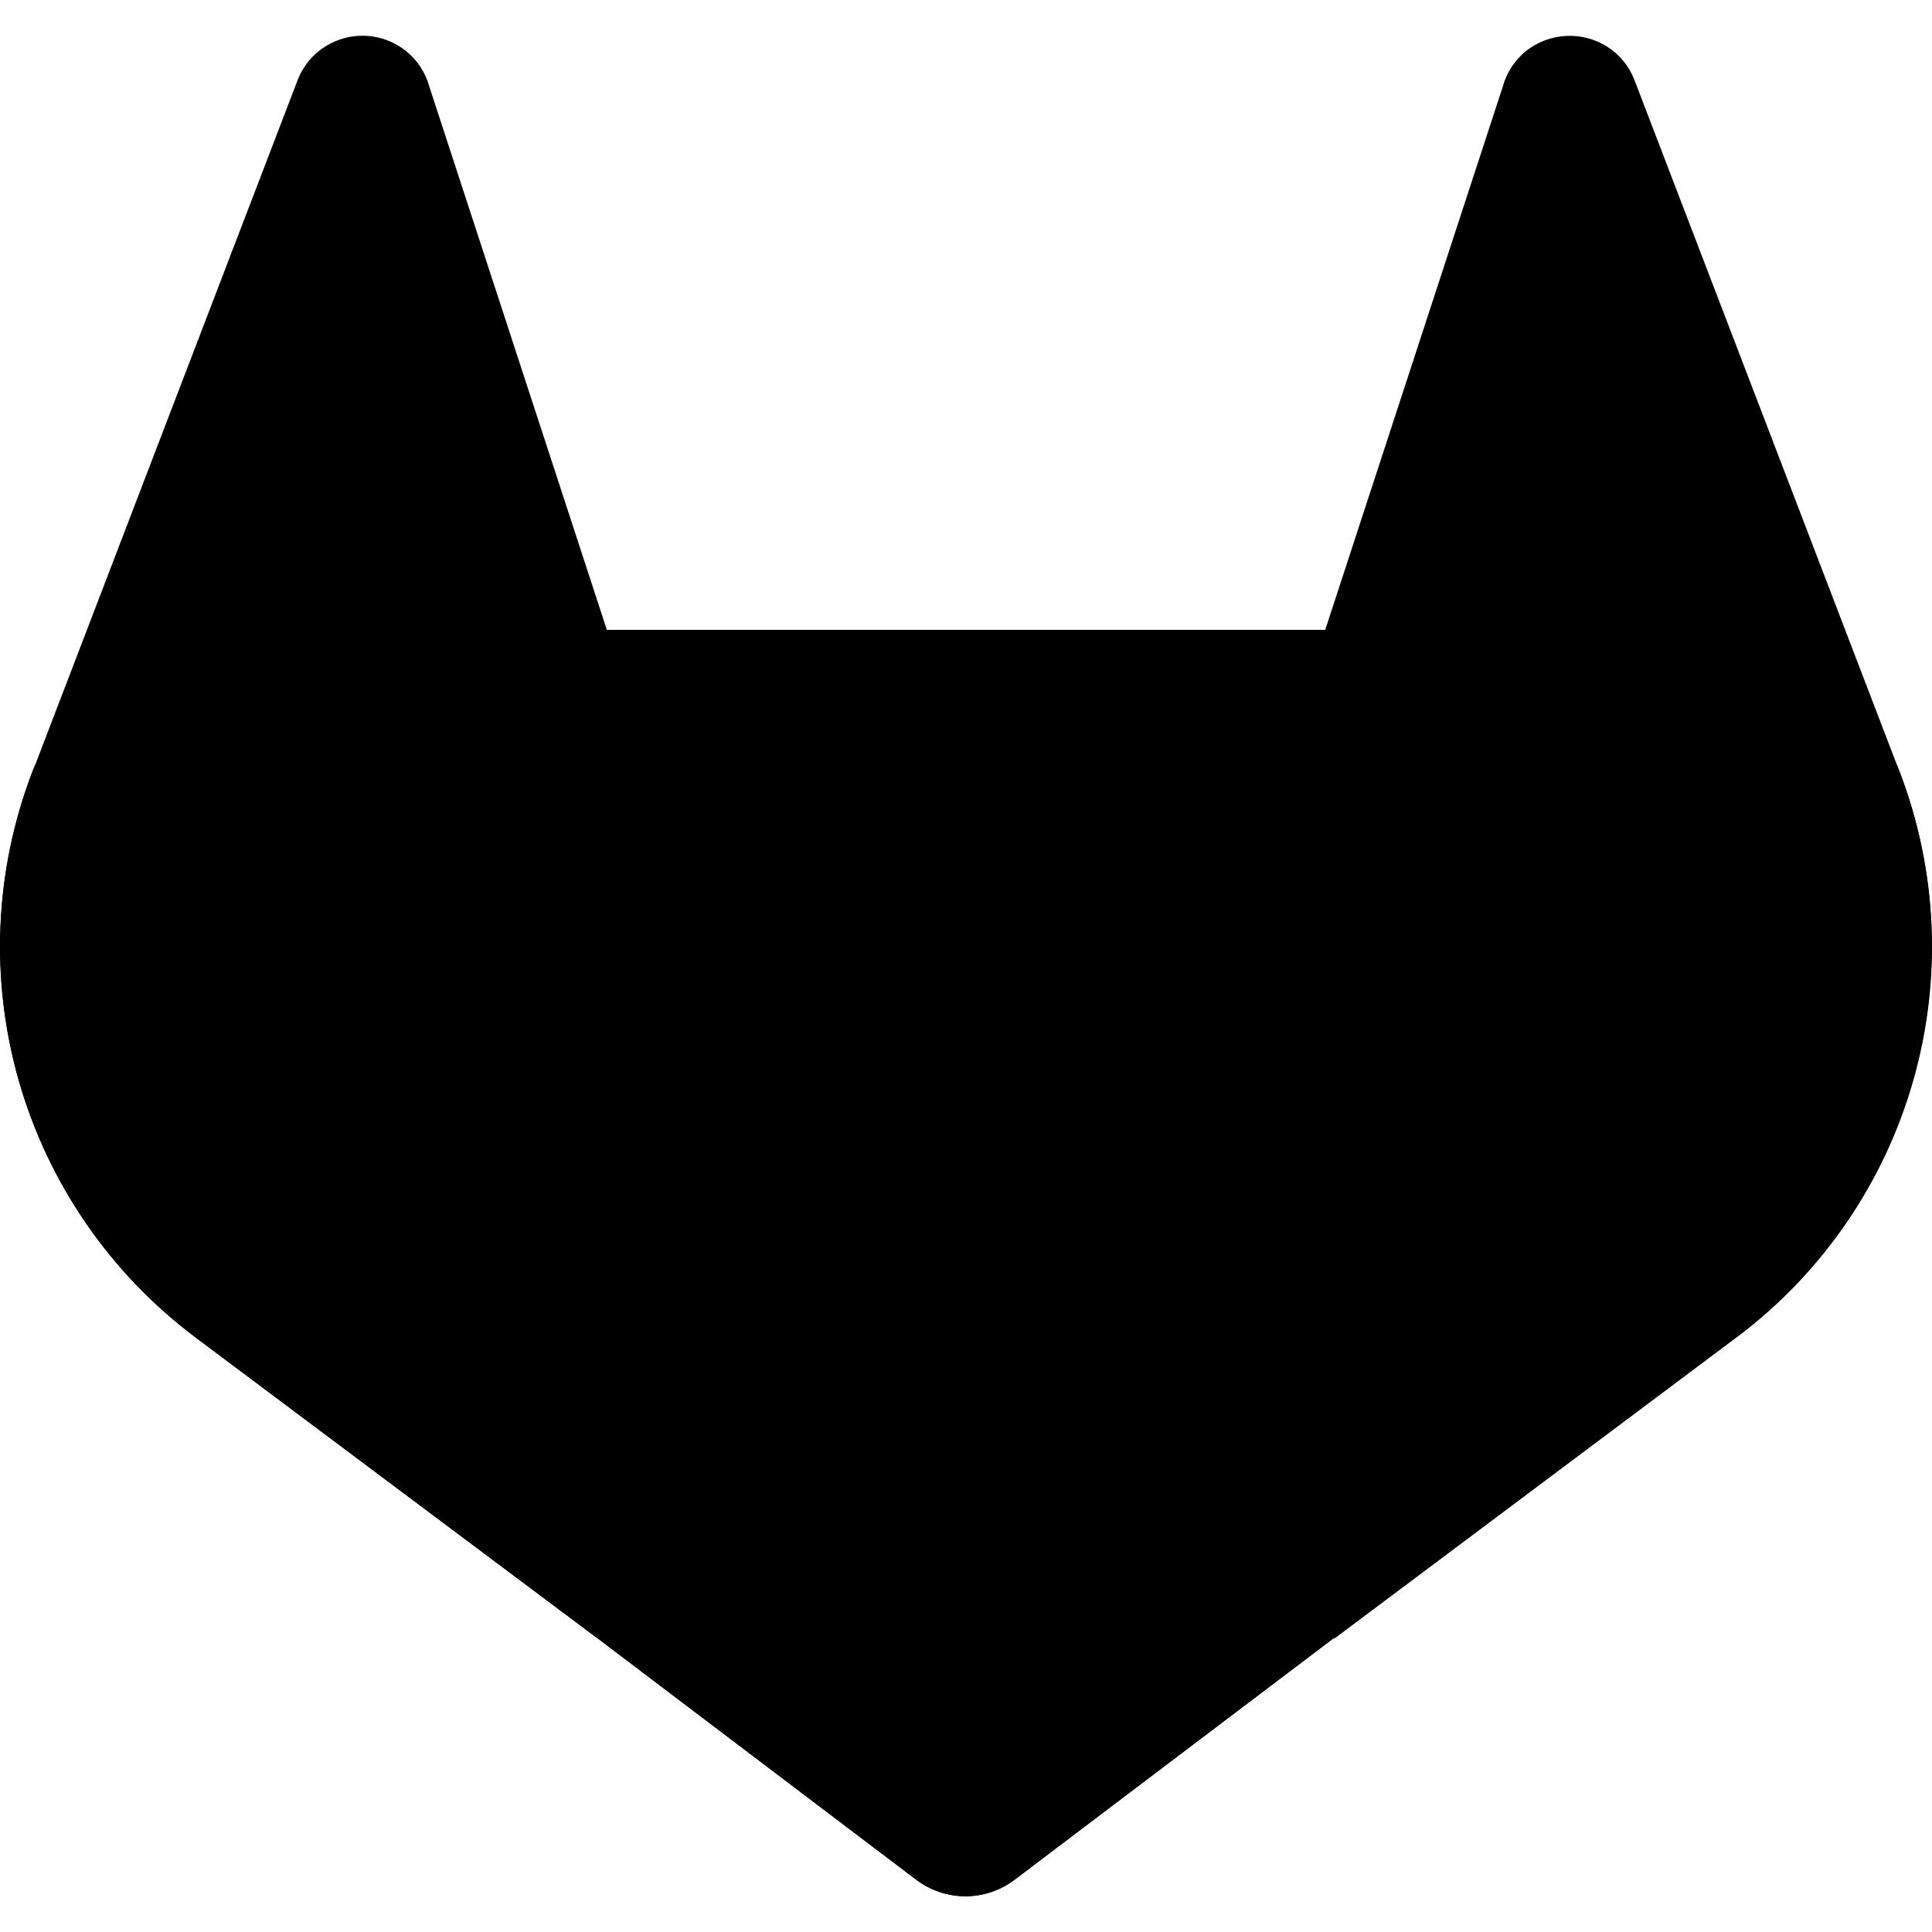
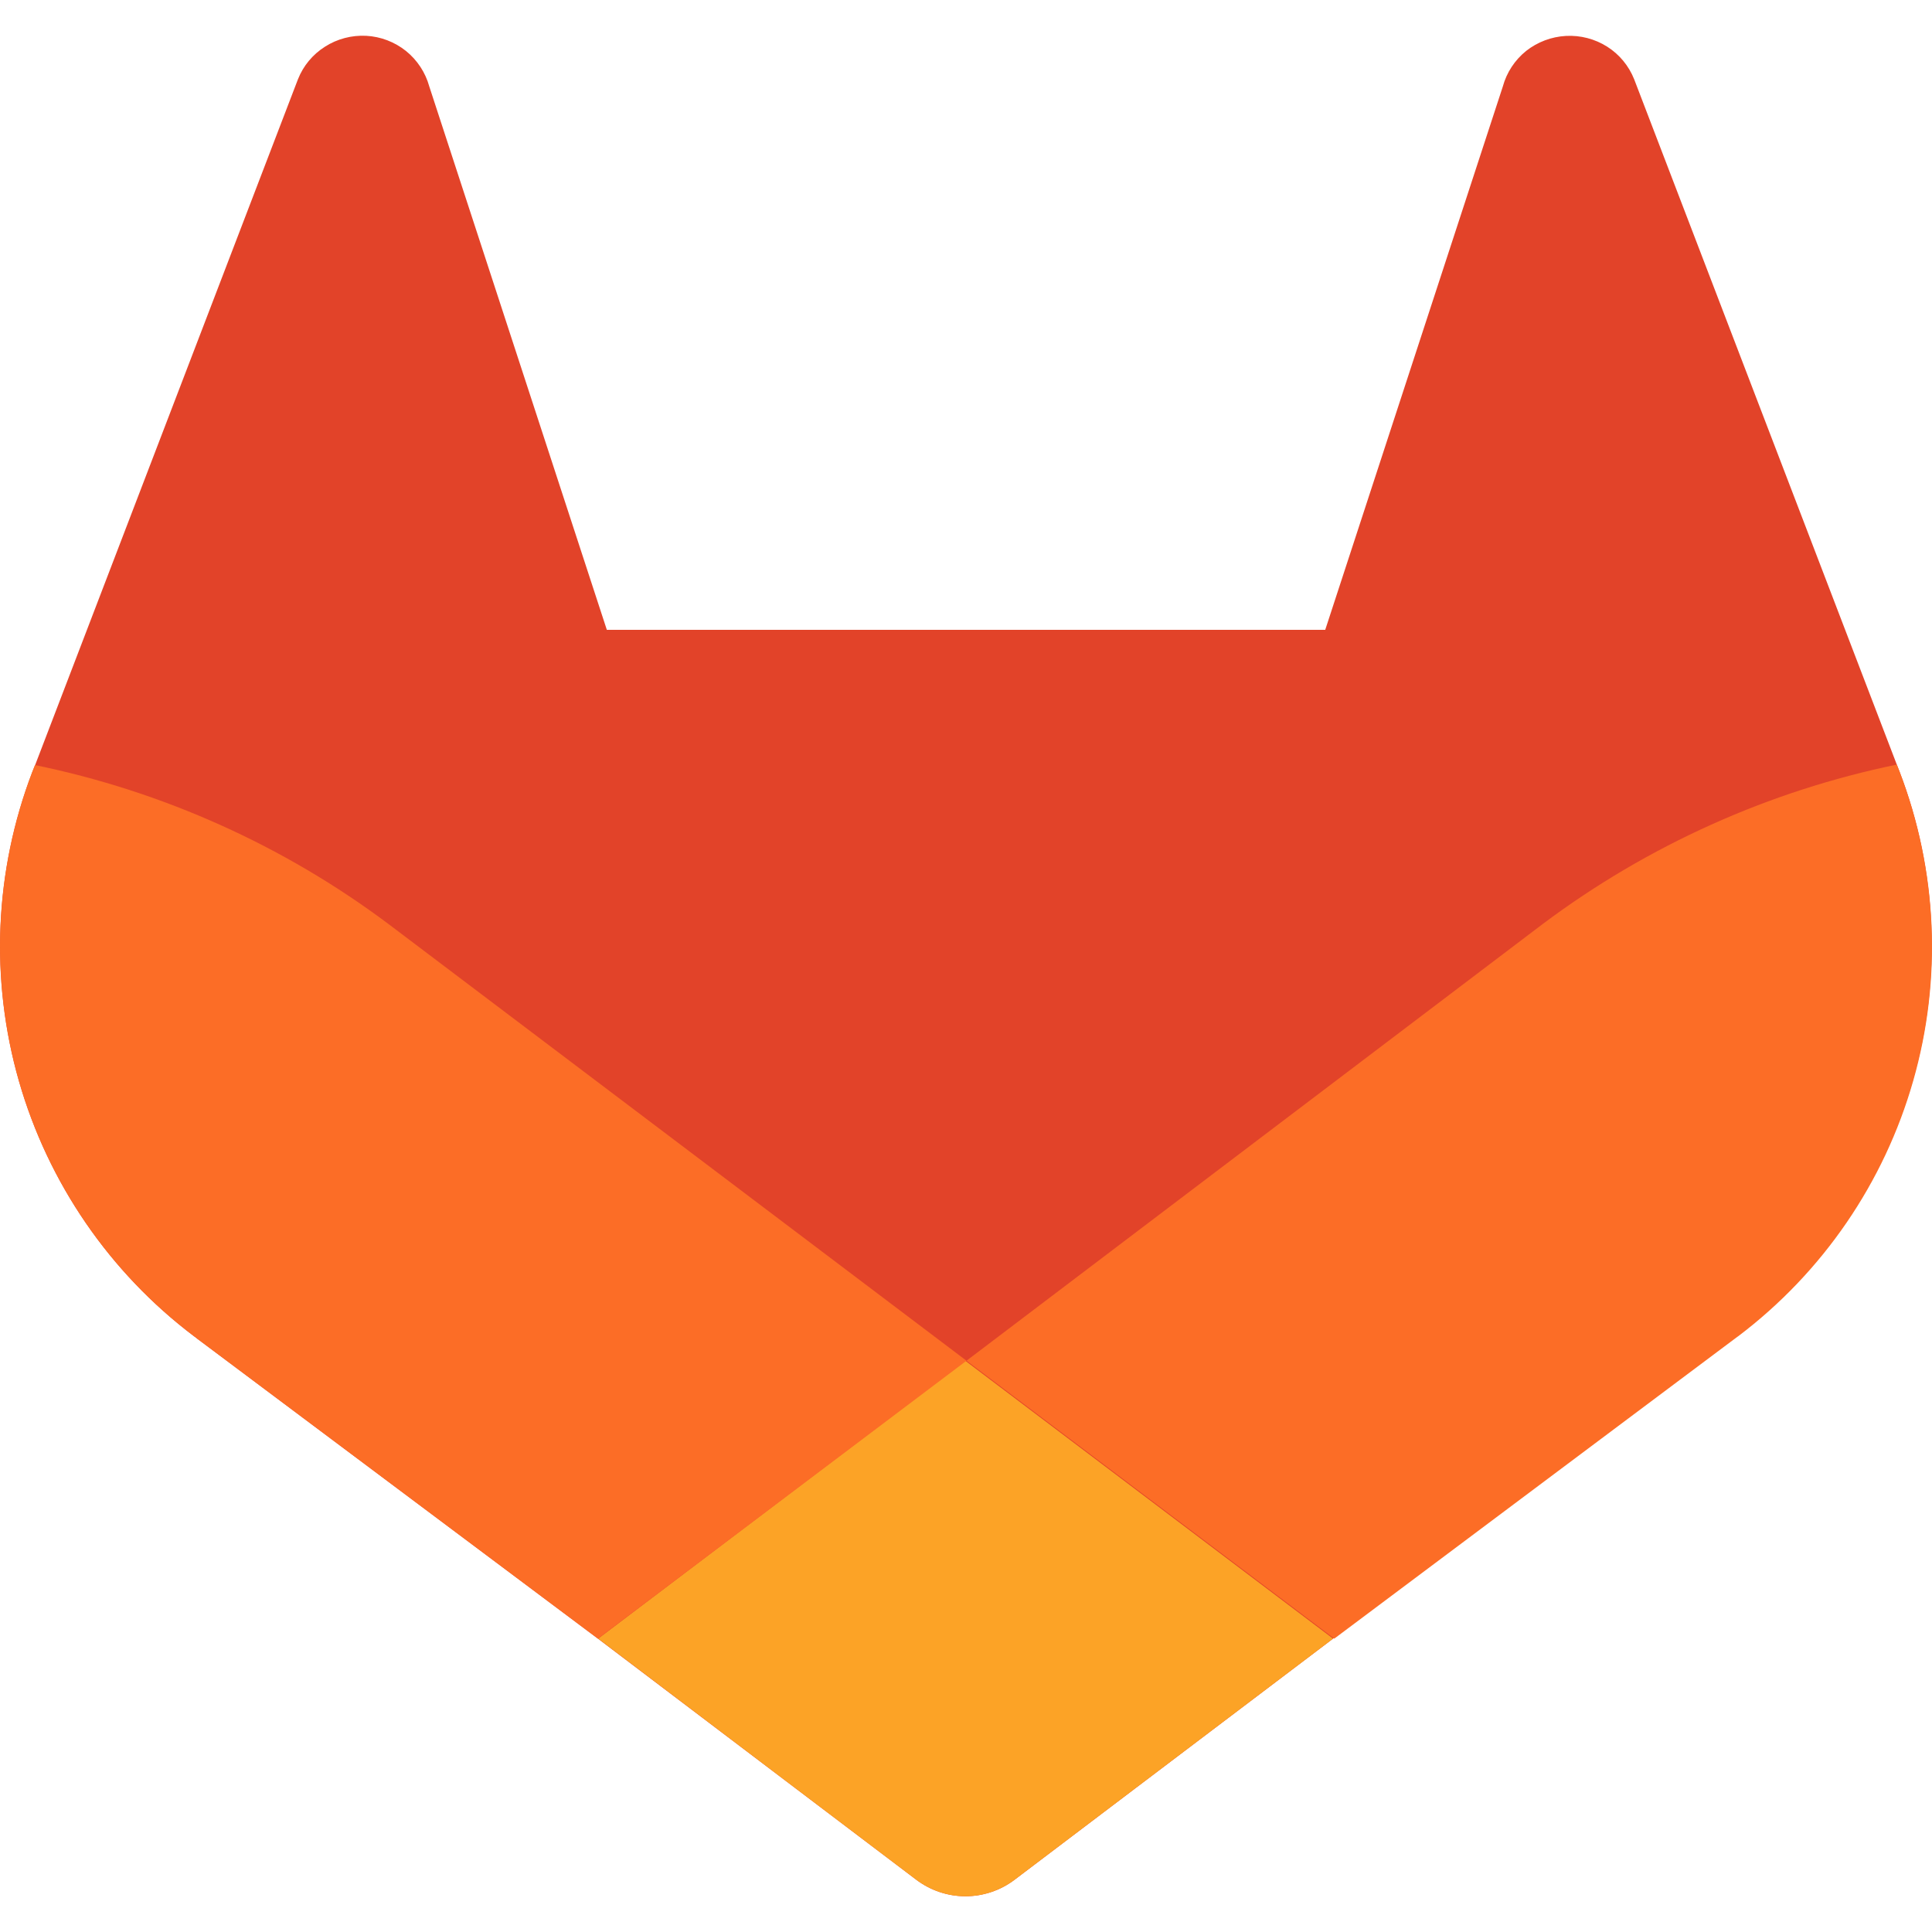
<svg xmlns="http://www.w3.org/2000/svg" viewBox="0 0 32 32" fill="none" role="img">
-   <path d="M31.462 12.779L31.417 12.664L27.067 1.313C26.978 1.09 26.822 0.901 26.62 0.773C26.416 0.644 26.177 0.582 25.937 0.595C25.697 0.608 25.466 0.695 25.277 0.844C25.09 0.995 24.955 1.2 24.892 1.431L21.95 10.432H10.051L7.11 1.431C7.046 1.2 6.911 0.995 6.724 0.844C6.536 0.694 6.306 0.606 6.065 0.593C5.825 0.581 5.586 0.643 5.383 0.773C5.18 0.901 5.023 1.09 4.935 1.313L0.579 12.679L0.534 12.792C-0.091 14.429 -0.168 16.225 0.315 17.909C0.799 19.593 1.815 21.076 3.213 22.132L3.23 22.144L3.268 22.174L9.903 27.141L13.183 29.625L15.177 31.135C15.412 31.312 15.697 31.408 15.991 31.408C16.284 31.408 16.57 31.312 16.804 31.135L18.798 29.625L22.08 27.141L28.753 22.144L28.771 22.131C30.174 21.075 31.195 19.592 31.68 17.904C32.166 16.218 32.089 14.418 31.462 12.779Z" fill="currentColor" />
-   <path d="M31.462 12.779L31.417 12.664C29.296 13.101 27.296 14.001 25.561 15.298L16.008 22.538C19.265 25 22.1 27.141 22.1 27.141L28.773 22.144L28.792 22.131C30.191 21.072 31.208 19.588 31.689 17.901C32.171 16.214 32.091 14.416 31.462 12.779Z" fill="currentColor" />
-   <path d="M9.908 27.141L13.183 29.625L15.177 31.135C15.412 31.312 15.697 31.408 15.991 31.408C16.284 31.408 16.57 31.312 16.804 31.135L18.798 29.625L22.08 27.141C22.08 27.141 19.245 25 15.988 22.538L9.908 27.141Z" fill="currentColor" />
-   <path d="M6.435 15.305C4.701 14.007 2.701 13.108 0.579 12.672L0.534 12.785C-0.092 14.423 -0.17 16.22 0.313 17.906C0.796 19.592 1.814 21.075 3.213 22.132L3.23 22.144L3.268 22.174L9.903 27.141L16.008 22.538L6.435 15.305Z" fill="currentColor" />
+   <path d="M31.462 12.779L31.417 12.664L27.067 1.313C26.978 1.09 26.822 0.901 26.62 0.773C26.416 0.644 26.177 0.582 25.937 0.595C25.697 0.608 25.466 0.695 25.277 0.844C25.09 0.995 24.955 1.2 24.892 1.431L21.95 10.432H10.051L7.11 1.431C7.046 1.2 6.911 0.995 6.724 0.844C6.536 0.694 6.306 0.606 6.065 0.593C5.825 0.581 5.586 0.643 5.383 0.773C5.18 0.901 5.023 1.09 4.935 1.313L0.579 12.679L0.534 12.792C-0.091 14.429 -0.168 16.225 0.315 17.909C0.799 19.593 1.815 21.076 3.213 22.132L3.23 22.144L3.268 22.174L9.903 27.141L13.183 29.625L15.177 31.135C15.412 31.312 15.697 31.408 15.991 31.408C16.284 31.408 16.57 31.312 16.804 31.135L18.798 29.625L22.08 27.141L28.753 22.144L28.771 22.131C30.174 21.075 31.195 19.592 31.68 17.904C32.166 16.218 32.089 14.418 31.462 12.779Z" fill="#e24329" />
+   <path d="M31.462 12.779L31.417 12.664C29.296 13.101 27.296 14.001 25.561 15.298L16.008 22.538C19.265 25 22.1 27.141 22.1 27.141L28.773 22.144L28.792 22.131C30.191 21.072 31.208 19.588 31.689 17.901C32.171 16.214 32.091 14.416 31.462 12.779Z" fill="#fc6d26" />
+   <path d="M9.908 27.141L13.183 29.625L15.177 31.135C15.412 31.312 15.697 31.408 15.991 31.408C16.284 31.408 16.57 31.312 16.804 31.135L18.798 29.625L22.08 27.141C22.08 27.141 19.245 25 15.988 22.538L9.908 27.141Z" fill="#fca326" />
+   <path d="M6.435 15.305C4.701 14.007 2.701 13.108 0.579 12.672L0.534 12.785C-0.092 14.423 -0.17 16.22 0.313 17.906C0.796 19.592 1.814 21.075 3.213 22.132L3.23 22.144L3.268 22.174L9.903 27.141L16.008 22.538L6.435 15.305Z" fill="#fc6d26" />
</svg>
